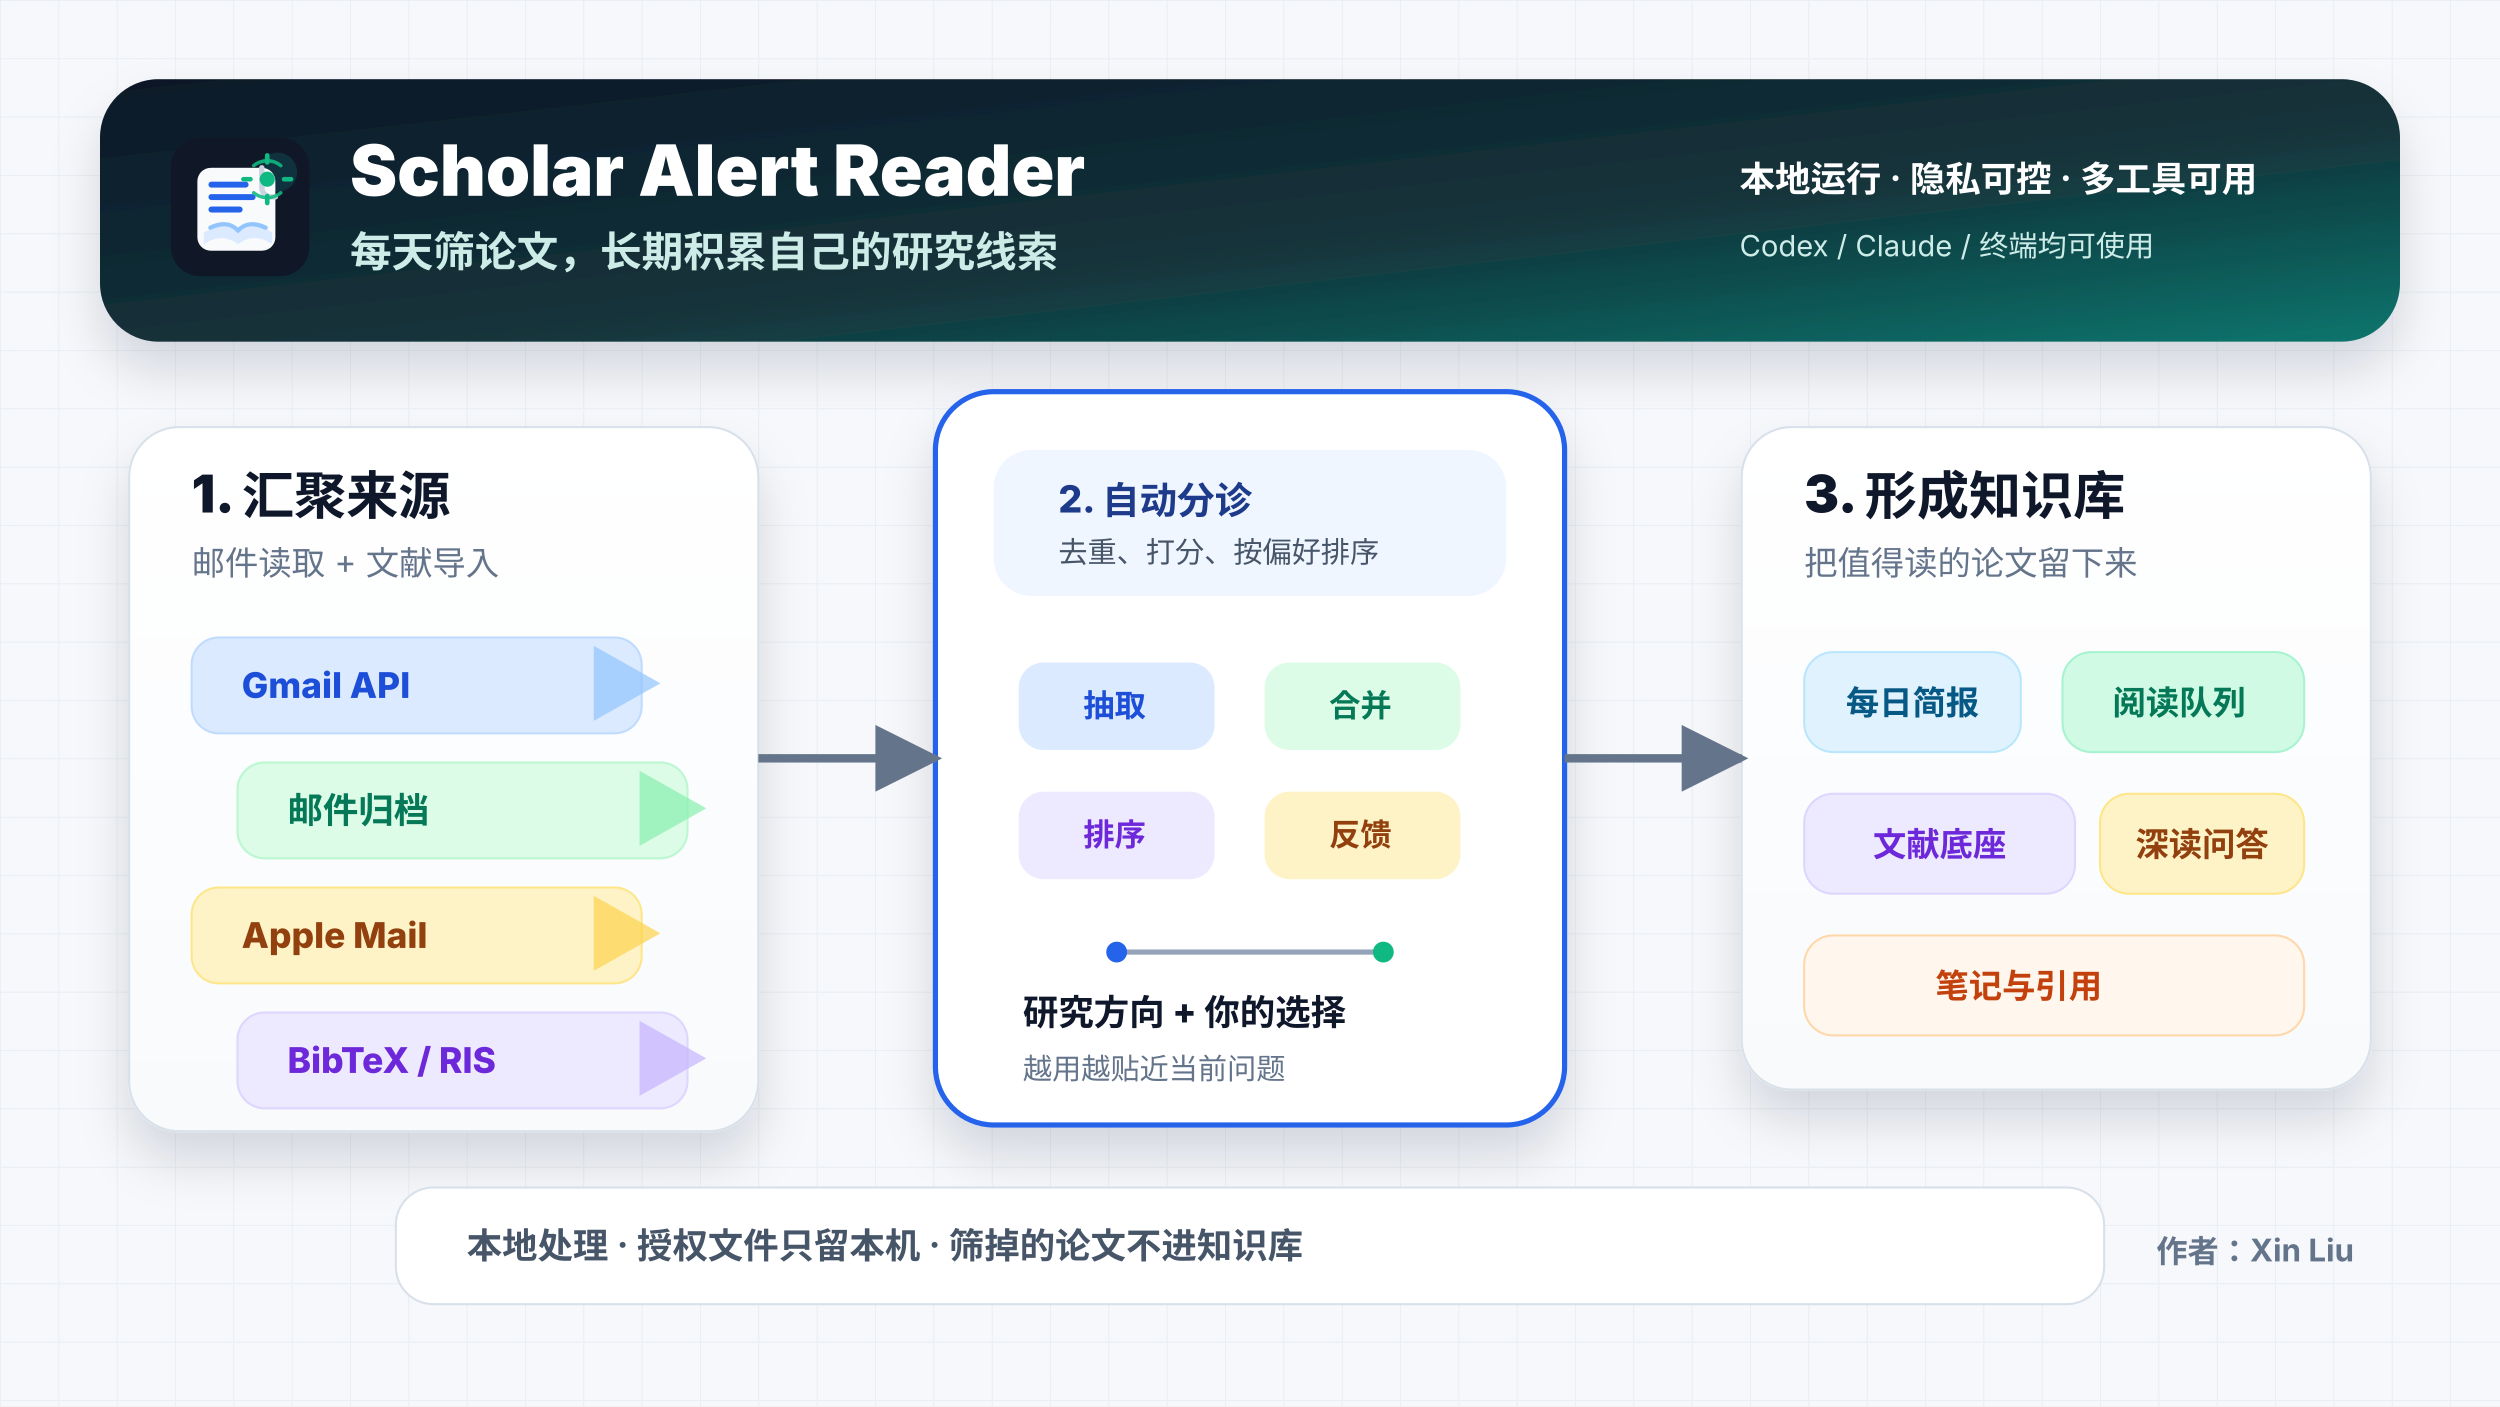
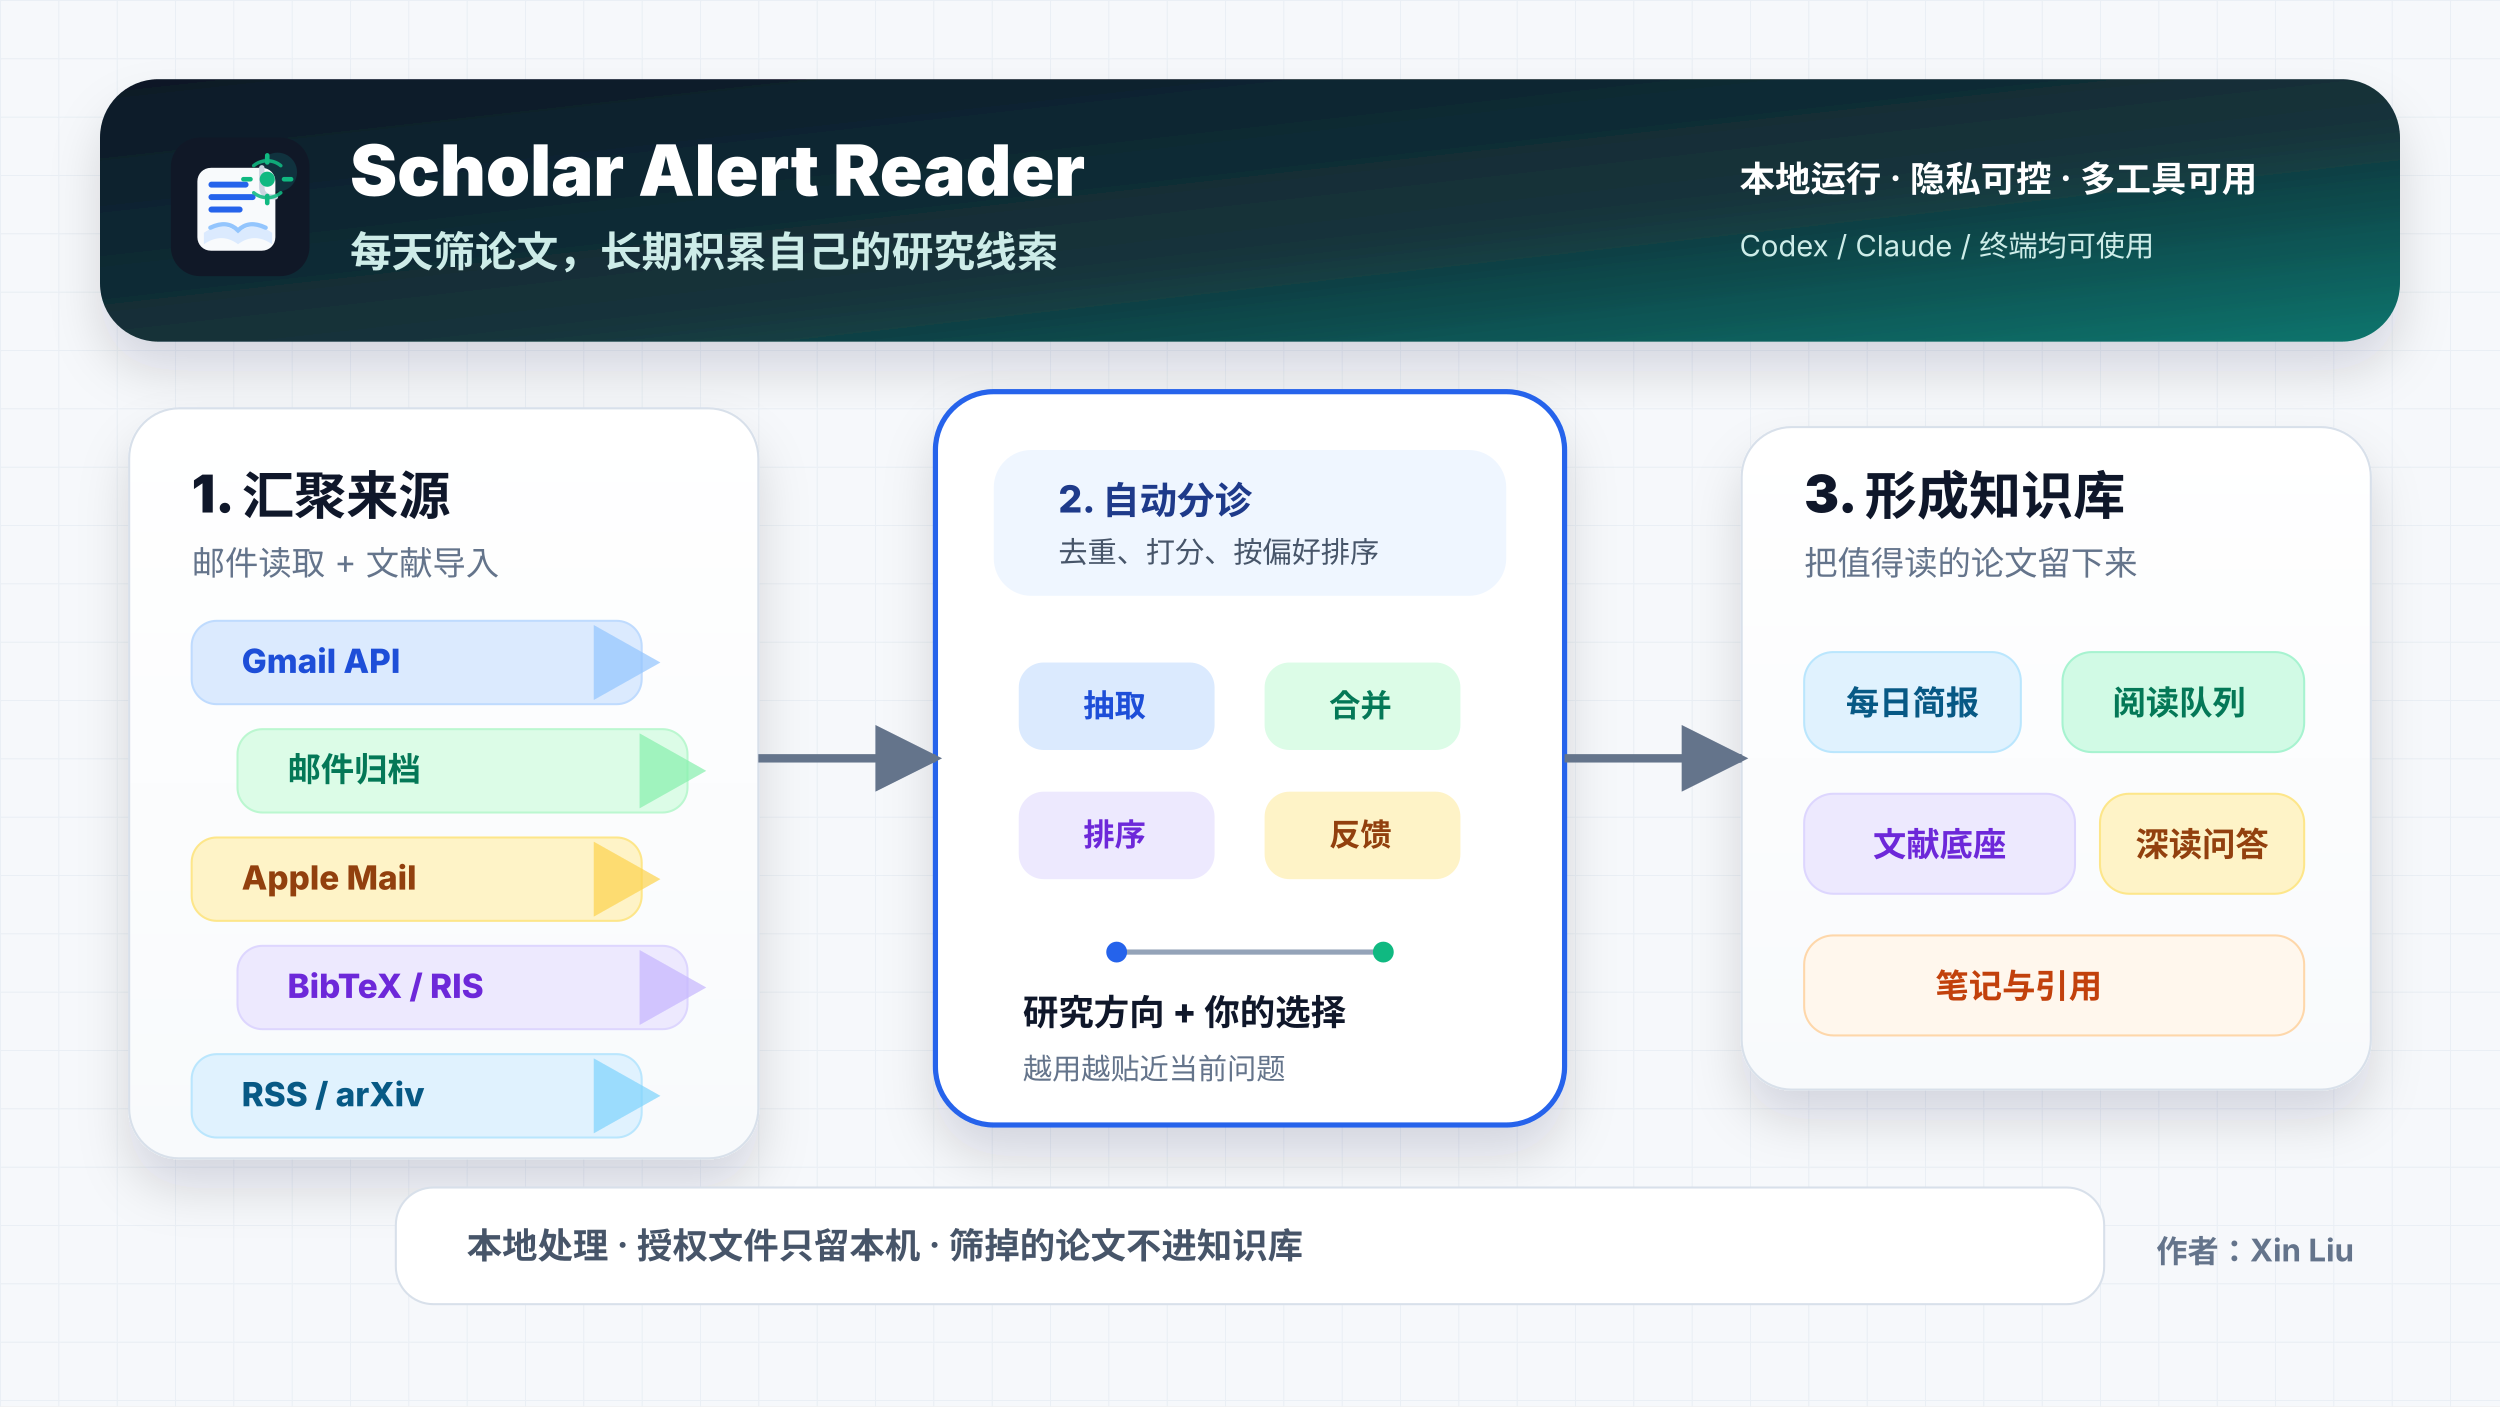
<svg xmlns="http://www.w3.org/2000/svg" width="1200" height="675" viewBox="0 0 1200 675" role="img" aria-labelledby="title desc">
  <defs>
    <linearGradient id="hero" x1="0" x2="1" y1="0" y2="1">
      <stop offset="0" stop-color="#101827" />
      <stop offset=".58" stop-color="#12343b" />
      <stop offset="1" stop-color="#0f766e" />
    </linearGradient>
    <linearGradient id="panel" x1="0" x2="0" y1="0" y2="1">
      <stop offset="0" stop-color="#ffffff" />
      <stop offset="1" stop-color="#f8fafc" />
    </linearGradient>
    <pattern id="grid" width="28" height="28" patternUnits="userSpaceOnUse">
      <path d="M 28 0 H 0 V 28" fill="none" stroke="#dbe4ee" stroke-width="1" opacity=".45" />
    </pattern>
    <filter id="shadow" x="-20%" y="-25%" width="140%" height="150%">
      <feDropShadow dx="0" dy="14" stdDeviation="12" flood-color="#0f172a" flood-opacity=".14" />
    </filter>
    <marker id="arrow" viewBox="0 0 10 10" refX="9" refY="5" markerWidth="8" markerHeight="8" orient="auto-start-reverse">
      <path d="M 0 0 L 10 5 L 0 10 z" fill="#64748b" />
    </marker>
  </defs>
  <rect width="1200" height="675" fill="#f6f8fb" />
  <rect width="1200" height="675" fill="url(#grid)" />
  <rect x="48" y="38" width="1104" height="126" rx="28" fill="url(#hero)" filter="url(#shadow)" />
  <g transform="translate(82 66) scale(.13)">
    <rect width="512" height="512" rx="108" fill="#101827" />
    <circle cx="394" cy="128" r="72" fill="#0ea5a4" opacity=".18" />
    <path d="M148 112h188c28 0 50 22 50 50v206c0 28-22 50-50 50H148c-28 0-50-22-50-50V162c0-28 22-50 50-50z" fill="#f8fafc" />
    <path d="M336 112v74c0 18 15 33 33 33h17" fill="none" stroke="#cbd5e1" stroke-width="20" stroke-linecap="round" />
    <path d="M150 174h126M150 220h152M150 266h104" stroke="#2563eb" stroke-width="22" stroke-linecap="round" />
    <path d="M122 352c44-32 86-32 126 0 40-32 82-32 126 0v42c-44-30-86-30-126 0-40-30-82-30-126 0v-42z" fill="#dbeafe" />
    <circle cx="356" cy="154" r="28" fill="#10b981" />
    <path d="M356 92v-26M356 242v-26M294 154h-26M444 154h-26" stroke="#10b981" stroke-width="17" stroke-linecap="round" />
    <path d="M306 104a78 78 0 0 1 100 0M306 204a78 78 0 0 0 100 0" fill="none" stroke="#10b981" stroke-width="13" stroke-linecap="round" opacity=".88" />
    <path d="M146 333c42-20 75-16 102 10 27-26 60-30 102-10" fill="none" stroke="#93c5fd" stroke-width="16" stroke-linecap="round" />
  </g>
  <text x="168" y="94" fill="#ffffff" font-family="PingFang SC, Inter, Arial, sans-serif" font-size="34" font-weight="850">Scholar Alert Reader</text>
  <text x="168" y="128" fill="#cdece8" font-family="PingFang SC, Inter, Arial, sans-serif" font-size="20" font-weight="600">每天筛论文，长期积累自己的研究线索</text>
  <text x="835" y="92" fill="#ffffff" font-family="PingFang SC, Inter, Arial, sans-serif" font-size="17" font-weight="750">本地运行 · 隐私可控 · 多工具可用</text>
  <text x="835" y="123" fill="#cdece8" font-family="PingFang SC, Inter, Arial, sans-serif" font-size="14">Codex / Claude / 终端均可使用</text>
  <g font-family="PingFang SC, Inter, Arial, sans-serif">
-     <rect x="62" y="205" width="302" height="338" rx="24" fill="url(#panel)" stroke="#d8e0ea" filter="url(#shadow)" />
+     <rect x="62" y="196" width="302" height="360" rx="24" fill="url(#panel)" stroke="#d8e0ea" filter="url(#shadow)" />
    <text x="92" y="246" fill="#0f172a" font-size="25" font-weight="850">1. 汇聚来源</text>
    <text x="92" y="276" fill="#64748b" font-size="16">邮件读取 + 文献导入</text>
-     <rect x="92" y="306" width="216" height="46" rx="13" fill="#dbeafe" stroke="#bfdbfe" />
-     <text x="116" y="335" fill="#1d4ed8" font-size="17" font-weight="800">Gmail API</text>
-     <rect x="114" y="366" width="216" height="46" rx="13" fill="#dcfce7" stroke="#bbf7d0" />
-     <text x="138" y="395" fill="#047857" font-size="17" font-weight="800">邮件归档</text>
-     <rect x="92" y="426" width="216" height="46" rx="13" fill="#fef3c7" stroke="#fde68a" />
-     <text x="116" y="455" fill="#92400e" font-size="17" font-weight="800">Apple Mail</text>
-     <rect x="114" y="486" width="216" height="46" rx="13" fill="#ede9fe" stroke="#ddd6fe" />
-     <text x="138" y="515" fill="#6d28d9" font-size="17" font-weight="800">BibTeX / RIS</text>
-     <path d="M285 310l32 18 -32 18z" fill="#93c5fd" opacity=".7" />
-     <path d="M307 370l32 18 -32 18z" fill="#86efac" opacity=".7" />
-     <path d="M285 430l32 18 -32 18z" fill="#fcd34d" opacity=".7" />
-     <path d="M307 490l32 18 -32 18z" fill="#c4b5fd" opacity=".7" />
+     <rect x="92" y="298" width="216" height="40" rx="12" fill="#dbeafe" stroke="#bfdbfe" />
+     <text x="116" y="323" fill="#1d4ed8" font-size="16" font-weight="800">Gmail API</text>
+     <rect x="114" y="350" width="216" height="40" rx="12" fill="#dcfce7" stroke="#bbf7d0" />
+     <text x="138" y="375" fill="#047857" font-size="16" font-weight="800">邮件归档</text>
+     <rect x="92" y="402" width="216" height="40" rx="12" fill="#fef3c7" stroke="#fde68a" />
+     <text x="116" y="427" fill="#92400e" font-size="16" font-weight="800">Apple Mail</text>
+     <rect x="114" y="454" width="216" height="40" rx="12" fill="#ede9fe" stroke="#ddd6fe" />
+     <text x="138" y="479" fill="#6d28d9" font-size="16" font-weight="800">BibTeX / RIS</text>
+     <rect x="92" y="506" width="216" height="40" rx="12" fill="#e0f2fe" stroke="#bae6fd" />
+     <text x="116" y="531" fill="#075985" font-size="16" font-weight="800">RSS / arXiv</text>
+     <path d="M285 300l32 18 -32 18z" fill="#93c5fd" opacity=".7" />
+     <path d="M307 352l32 18 -32 18z" fill="#86efac" opacity=".7" />
+     <path d="M285 404l32 18 -32 18z" fill="#fcd34d" opacity=".7" />
+     <path d="M307 456l32 18 -32 18z" fill="#c4b5fd" opacity=".7" />
+     <path d="M285 508l32 18 -32 18z" fill="#7dd3fc" opacity=".7" />
    <rect x="449" y="188" width="302" height="352" rx="28" fill="#ffffff" stroke="#2563eb" stroke-width="2.5" filter="url(#shadow)" />
    <rect x="477" y="216" width="246" height="70" rx="18" fill="#eff6ff" />
    <text x="508" y="246" fill="#1e3a8a" font-size="18" font-weight="800">2. 自动分诊</text>
    <text x="508" y="270" fill="#475569" font-size="14">去重、打分、按偏好排序</text>
    <g font-size="15" font-weight="760">
      <rect x="489" y="318" width="94" height="42" rx="12" fill="#dbeafe" />
      <text x="520" y="344" fill="#1d4ed8">抽取</text>
      <rect x="607" y="318" width="94" height="42" rx="12" fill="#dcfce7" />
      <text x="638" y="344" fill="#047857">合并</text>
      <rect x="489" y="380" width="94" height="42" rx="12" fill="#ede9fe" />
      <text x="520" y="406" fill="#6d28d9">排序</text>
      <rect x="607" y="380" width="94" height="42" rx="12" fill="#fef3c7" />
      <text x="638" y="406" fill="#92400e">反馈</text>
    </g>
    <path d="M536 457h128" stroke="#94a3b8" stroke-width="2.5" stroke-linecap="round" />
    <circle cx="536" cy="457" r="5" fill="#2563eb" />
    <circle cx="664" cy="457" r="5" fill="#10b981" />
    <text x="491" y="492" fill="#0f172a" font-size="17" font-weight="800">研究方向 + 你的选择</text>
    <text x="491" y="518" fill="#64748b" font-size="14">越用越贴近当前问题</text>
    <rect x="836" y="205" width="302" height="318" rx="24" fill="url(#panel)" stroke="#d8e0ea" filter="url(#shadow)" />
    <text x="866" y="246" fill="#0f172a" font-size="25" font-weight="850">3. 形成知识库</text>
    <text x="866" y="276" fill="#64748b" font-size="16">把值得读的论文留下来</text>
    <g font-size="16" font-weight="800">
      <rect x="866" y="313" width="104" height="48" rx="14" fill="#e0f2fe" stroke="#bae6fd" />
      <text x="886" y="343" fill="#075985">每日简报</text>
      <rect x="990" y="313" width="116" height="48" rx="14" fill="#d1fae5" stroke="#a7f3d0" />
      <text x="1014" y="343" fill="#047857">阅读队列</text>
      <rect x="866" y="381" width="130" height="48" rx="14" fill="#ede9fe" stroke="#ddd6fe" />
      <text x="899" y="411" fill="#6d28d9">文献底座</text>
      <rect x="1008" y="381" width="98" height="48" rx="14" fill="#fef3c7" stroke="#fde68a" />
      <text x="1025" y="411" fill="#92400e">深读问答</text>
      <rect x="866" y="449" width="240" height="48" rx="14" fill="#fff7ed" stroke="#fed7aa" />
      <text x="929" y="479" fill="#c2410c">笔记与引用</text>
    </g>
  </g>
  <g stroke="#64748b" stroke-width="4" fill="none" marker-end="url(#arrow)">
    <path d="M364 364 C398 364 412 364 449 364" />
    <path d="M751 364 C790 364 800 364 836 364" />
  </g>
  <g font-family="PingFang SC, Inter, Arial, sans-serif">
    <rect x="190" y="570" width="820" height="56" rx="18" fill="#ffffff" stroke="#d8e0ea" />
    <text x="224" y="604" fill="#475569" font-size="17" font-weight="650">本地处理 · 授权文件只留本机 · 筛掉的论文不进知识库</text>
    <text x="1035" y="606" fill="#64748b" font-size="15" font-weight="650">作者：Xin Liu</text>
  </g>
</svg>
